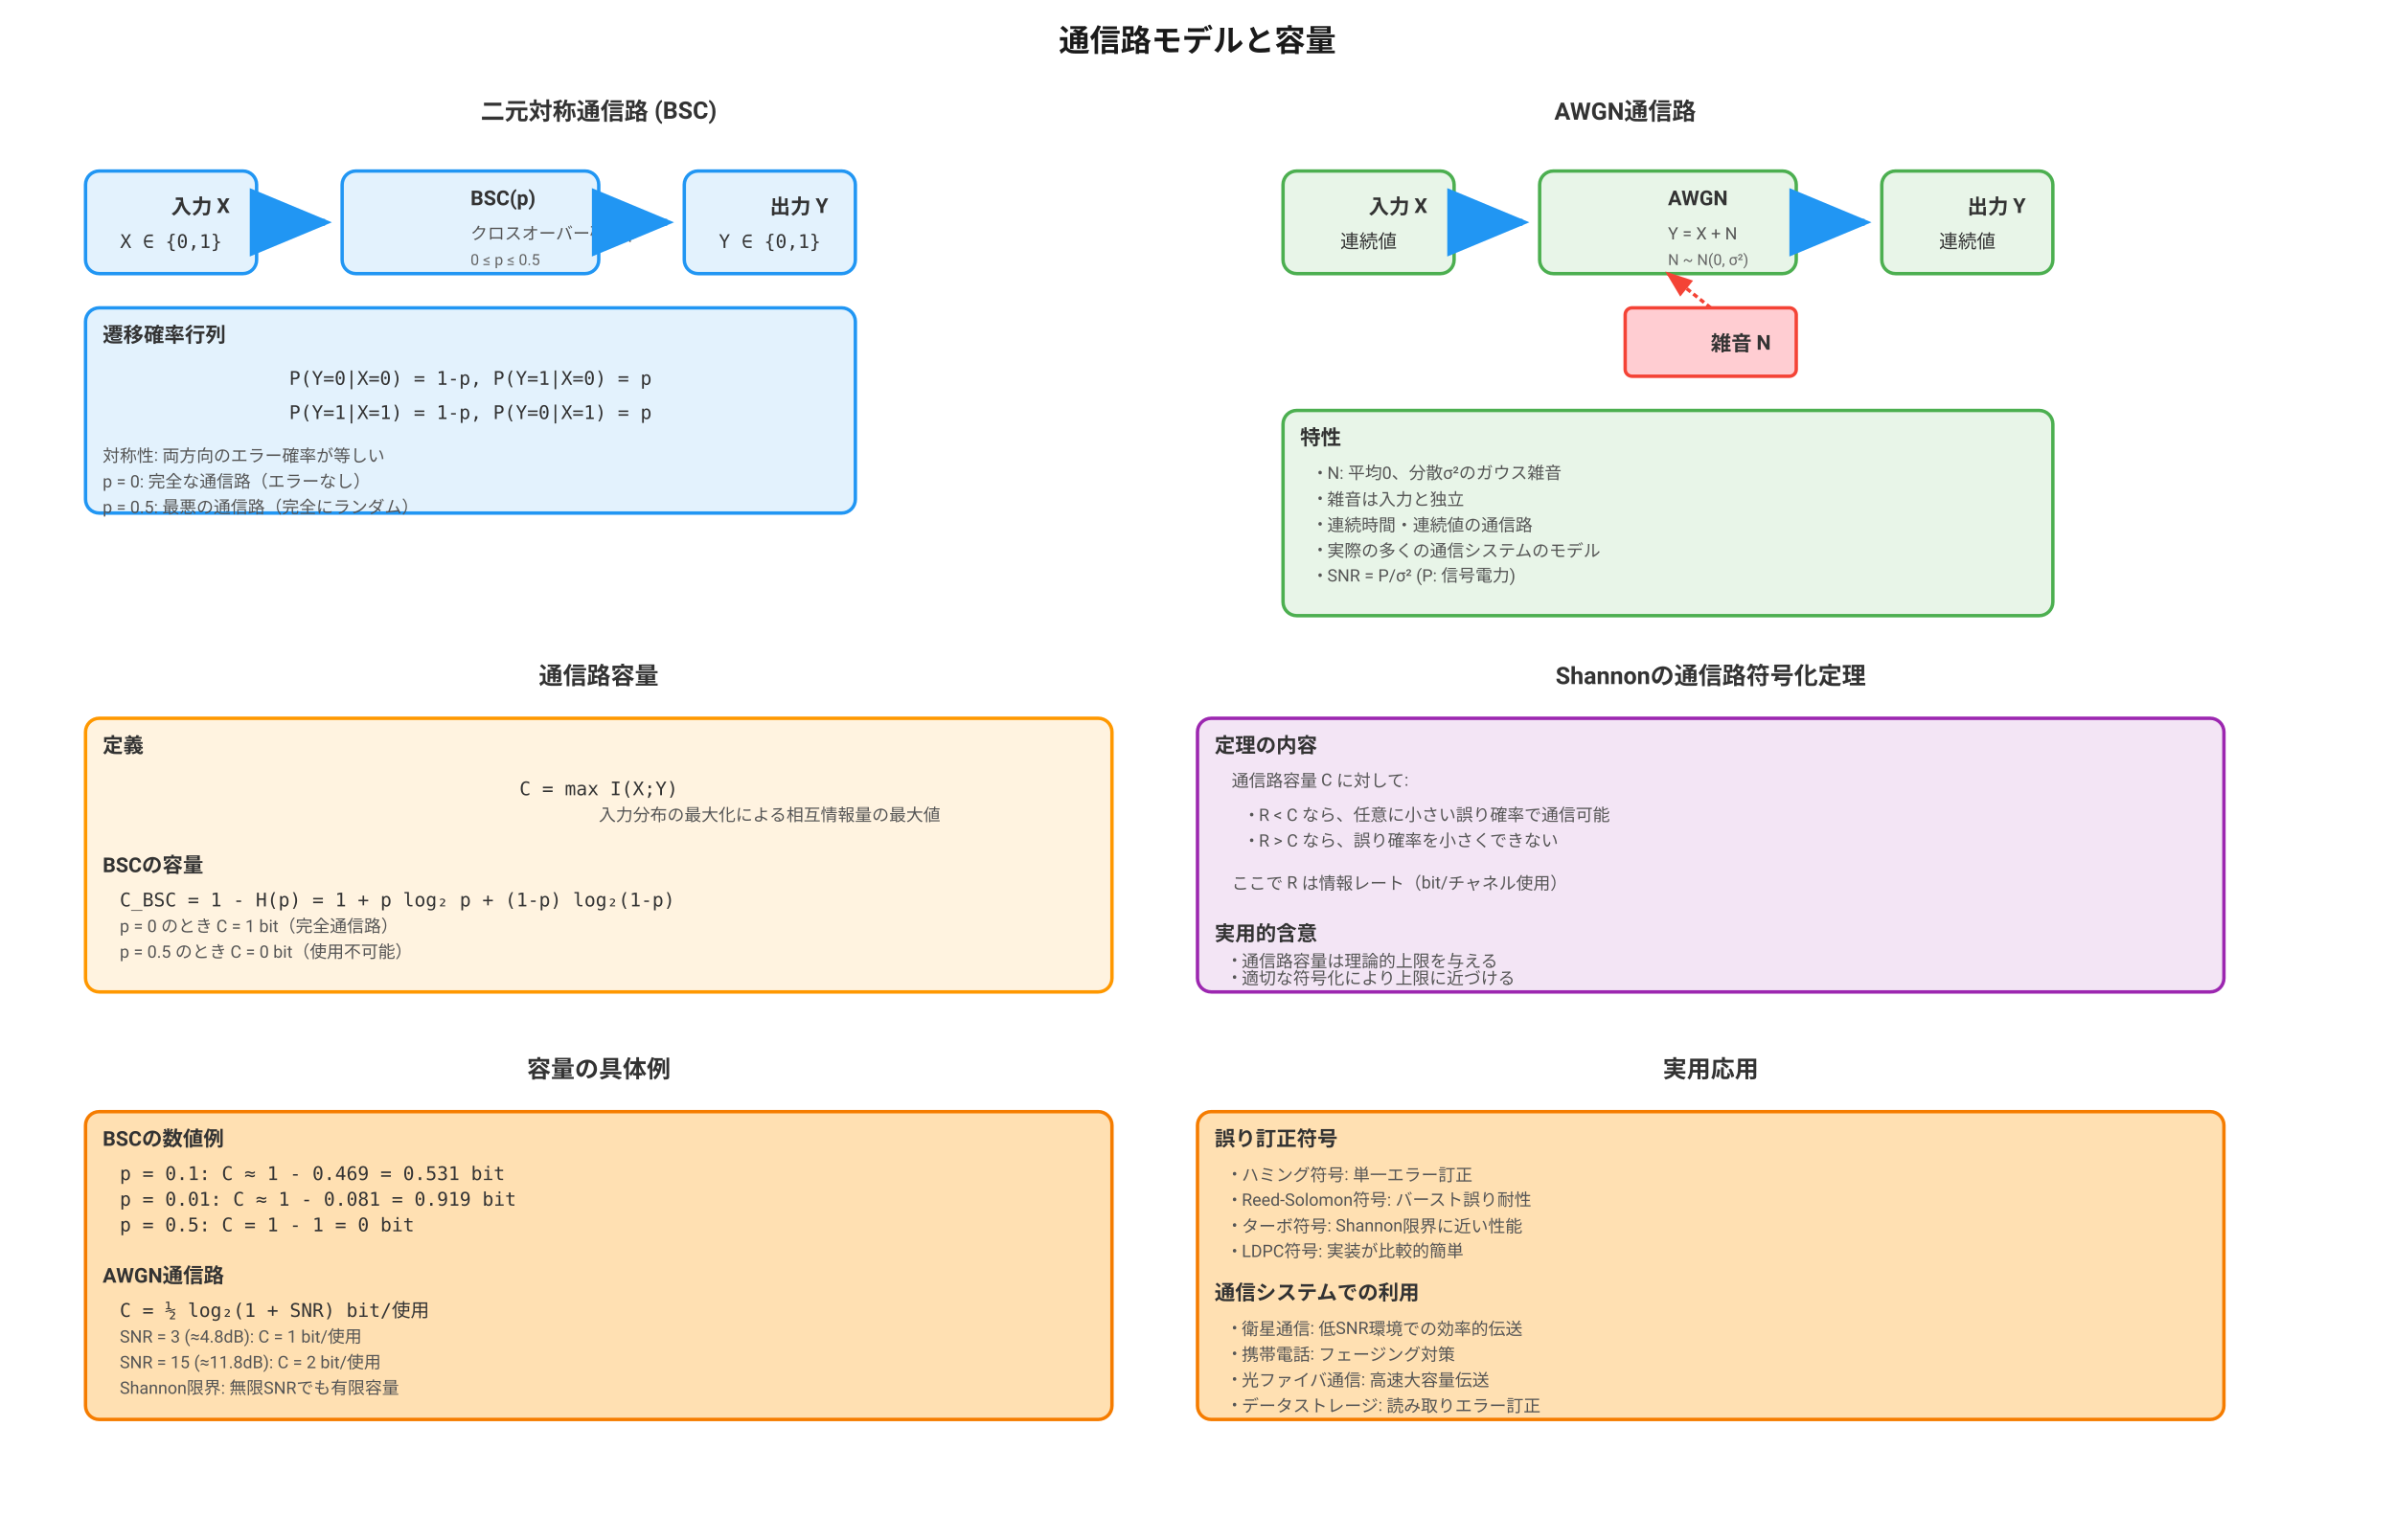
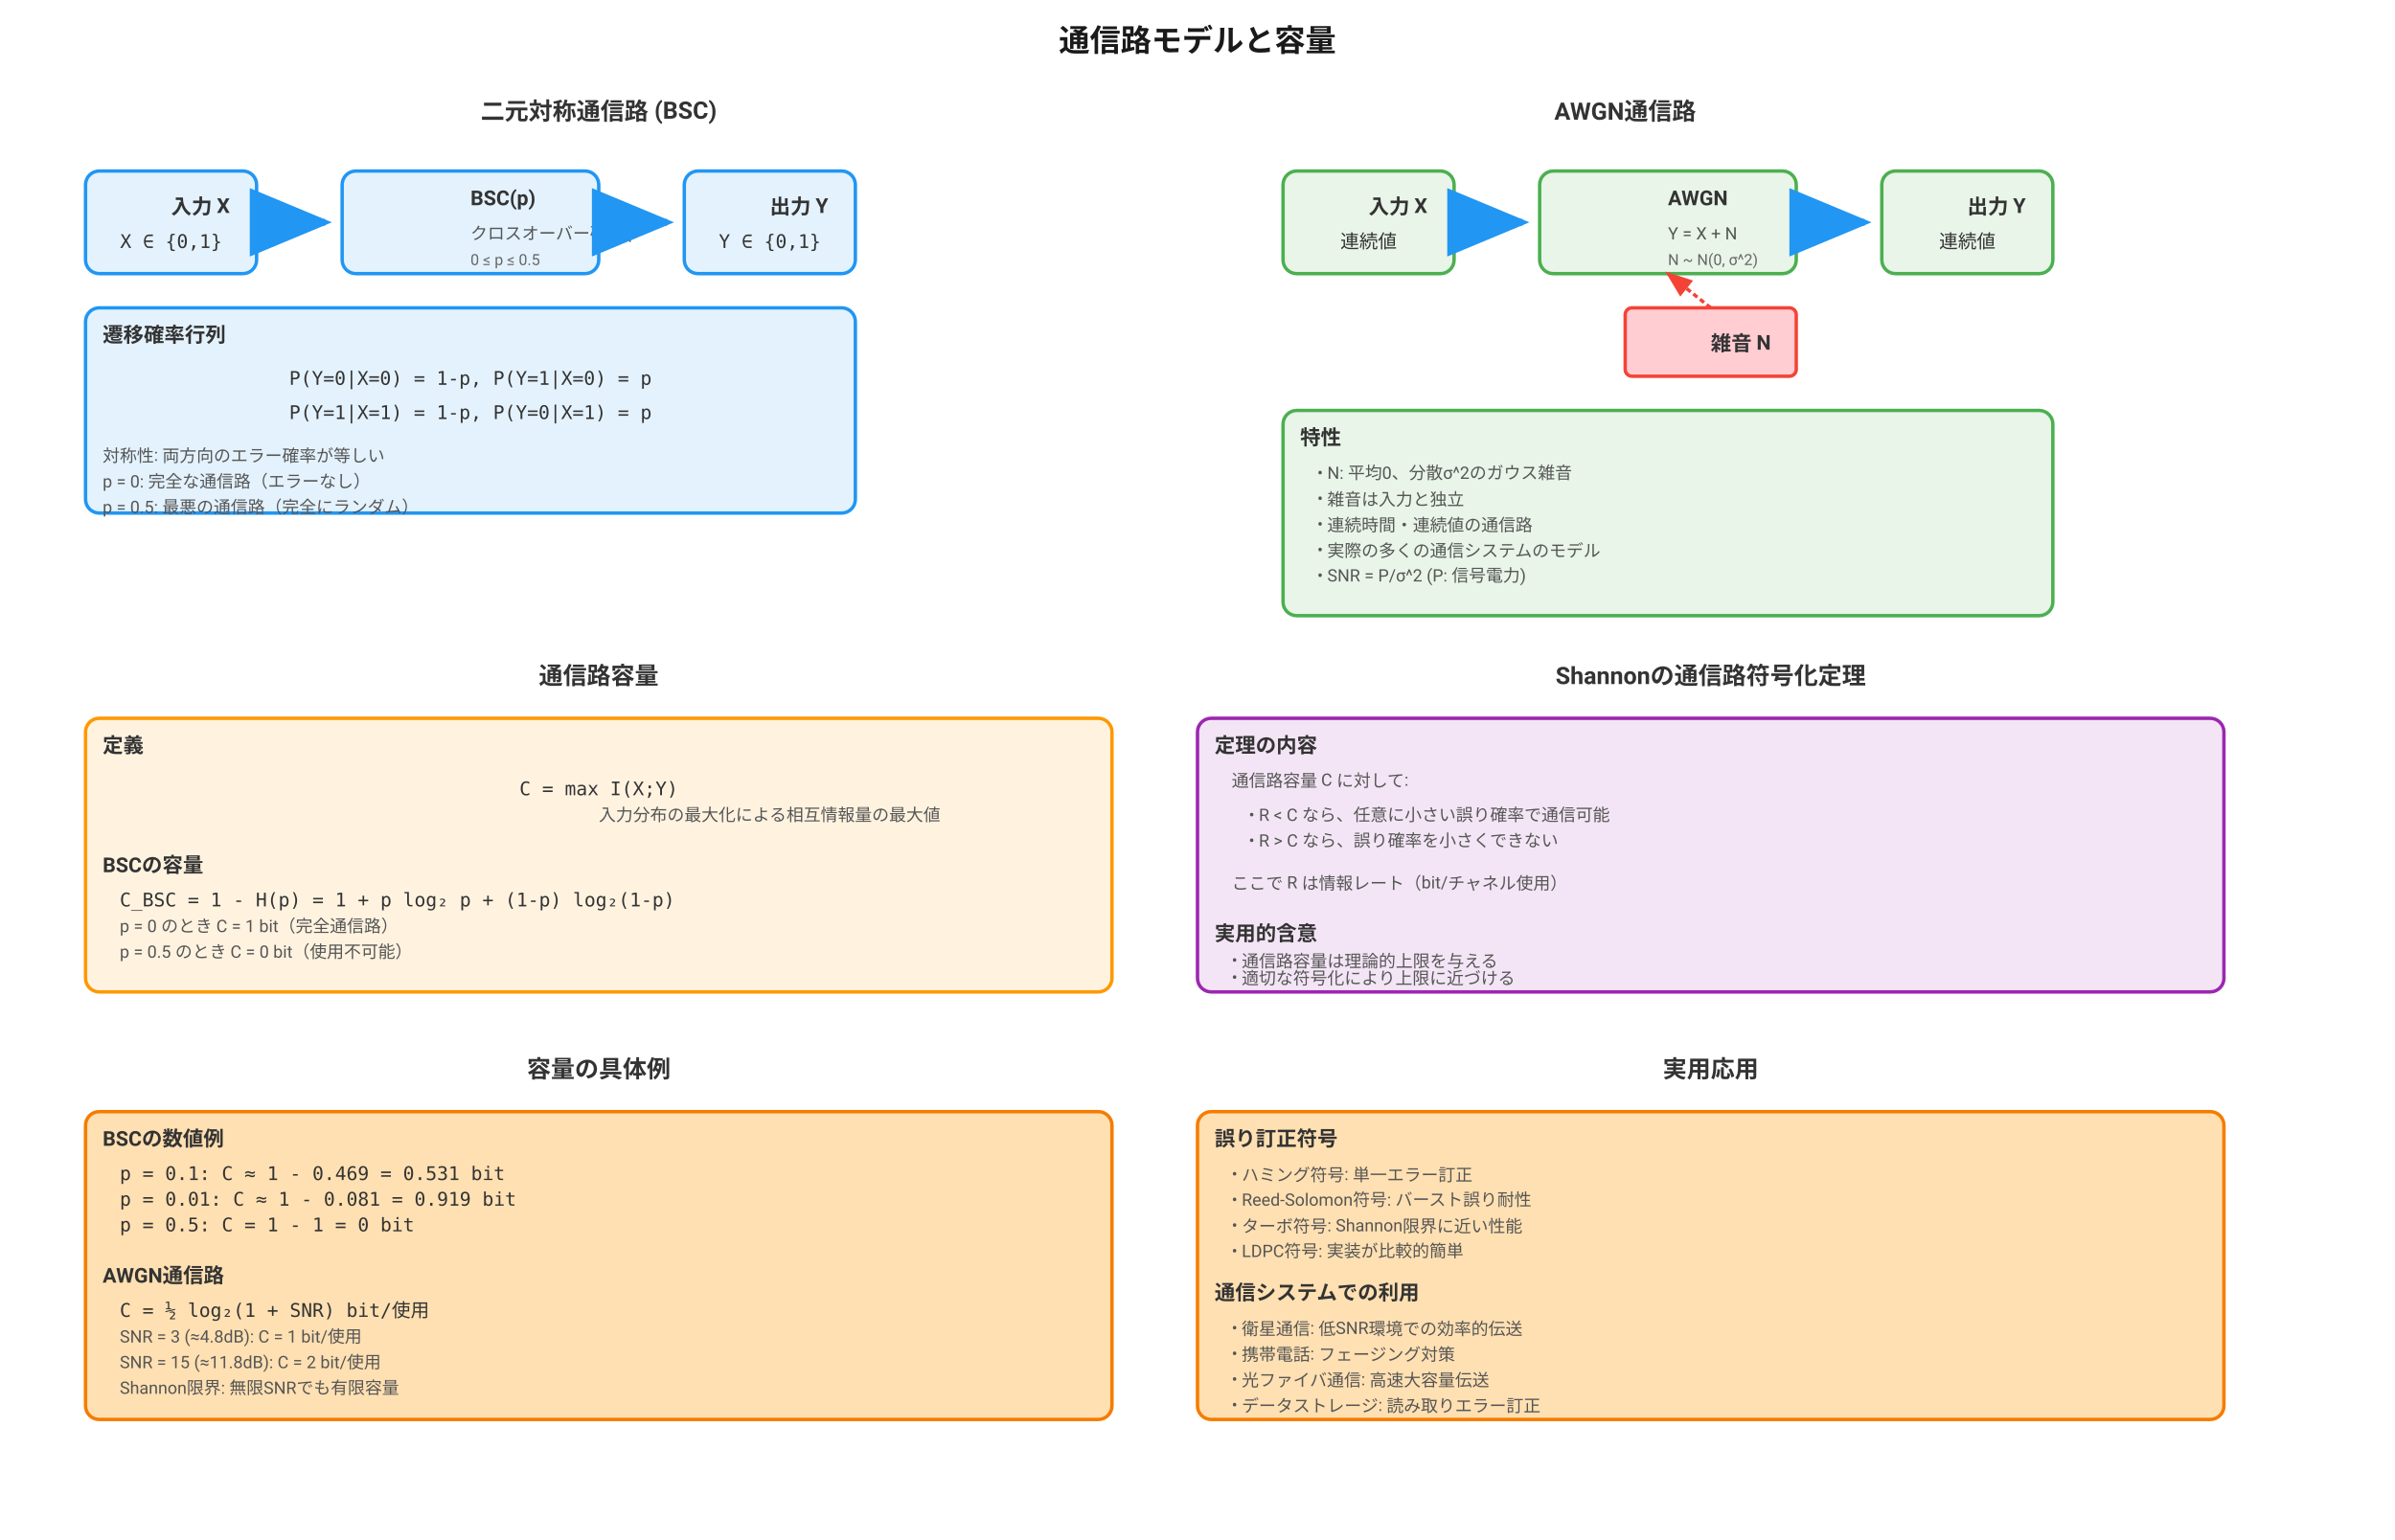
<svg xmlns="http://www.w3.org/2000/svg" viewBox="0 0 1400 900">
  <defs>
    <style>
      .bsc-model { fill: #e3f2fd; stroke: #2196f3; stroke-width: 2px; rx: 8px; }
      .awgn-model { fill: #e8f5e8; stroke: #4caf50; stroke-width: 2px; rx: 8px; }
      .capacity-box { fill: #fff3e0; stroke: #ff9800; stroke-width: 2px; rx: 8px; }
      .theorem-box { fill: #f3e5f5; stroke: #9c27b0; stroke-width: 2px; rx: 8px; }
      .example-box { fill: #ffe0b2; stroke: #f57c00; stroke-width: 2px; rx: 8px; }
      
      .channel-arrow { 
        stroke: #2196f3; 
        stroke-width: 4px; 
        fill: none; 
        marker-end: url(#channel-arrowhead);
      }
      
      .noise-arrow { 
        stroke: #f44336; 
        stroke-width: 2px; 
        stroke-dasharray: 3,2;
        fill: none; 
        marker-end: url(#noise-arrowhead);
      }
      
      .title { 
        font-family: -apple-system, BlinkMacSystemFont, 'Segoe UI', Roboto, 'Helvetica Neue', Arial, 'Noto Sans', sans-serif, 'Apple Color Emoji', 'Segoe UI Emoji', 'Segoe UI Symbol', 'Noto Color Emoji';
        font-size: 18px; 
        font-weight: 600; 
        text-anchor: middle; 
        fill: #1a1a1a;
      }
      
      .section-title { 
        font-family: -apple-system, BlinkMacSystemFont, 'Segoe UI', Roboto, 'Helvetica Neue', Arial, 'Noto Sans', sans-serif, 'Apple Color Emoji', 'Segoe UI Emoji', 'Segoe UI Symbol', 'Noto Color Emoji';
        font-size: 14px; 
        font-weight: 600; 
        text-anchor: middle; 
        fill: #333;
      }
      
      .model-title { 
        font-family: -apple-system, BlinkMacSystemFont, 'Segoe UI', Roboto, 'Helvetica Neue', Arial, 'Noto Sans', sans-serif, 'Apple Color Emoji', 'Segoe UI Emoji', 'Segoe UI Symbol', 'Noto Color Emoji';
        font-size: 12px; 
        font-weight: 600; 
        text-anchor: start; 
        fill: #333;
      }
      
      .formula { 
        font-family: 'Monaco', 'Menlo', 'Ubuntu Mono', 'Consolas', 'source-code-pro', monospace;
        font-size: 11px; 
        font-weight: 500; 
        text-anchor: start; 
        fill: #333;
      }
      
      .formula-center { 
        font-family: 'Monaco', 'Menlo', 'Ubuntu Mono', 'Consolas', 'source-code-pro', monospace;
        font-size: 11px; 
        font-weight: 500; 
        text-anchor: middle; 
        fill: #333;
      }
      
      .description { 
        font-family: -apple-system, BlinkMacSystemFont, 'Segoe UI', Roboto, 'Helvetica Neue', Arial, 'Noto Sans', sans-serif, 'Apple Color Emoji', 'Segoe UI Emoji', 'Segoe UI Symbol', 'Noto Color Emoji';
        font-size: 10px; 
        font-weight: 400; 
        text-anchor: start; 
        fill: #555;
      }
      
      .parameter-text { 
        font-family: -apple-system, BlinkMacSystemFont, 'Segoe UI', Roboto, 'Helvetica Neue', Arial, 'Noto Sans', sans-serif, 'Apple Color Emoji', 'Segoe UI Emoji', 'Segoe UI Symbol', 'Noto Color Emoji';
        font-size: 9px; 
        font-weight: 400; 
        text-anchor: start; 
        fill: #666;
      }
    </style>
    <marker id="channel-arrowhead" markerWidth="12" markerHeight="10" refX="11" refY="5" orient="auto">
      <polygon points="0 0, 12 5, 0 10" fill="#2196f3" />
    </marker>
    <marker id="noise-arrowhead" markerWidth="8" markerHeight="6" refX="7" refY="3" orient="auto">
      <polygon points="0 0, 8 3, 0 6" fill="#f44336" />
    </marker>
  </defs>
  <text x="700" y="30" class="title">通信路モデルと容量</text>
  <g id="bsc-model">
    <text x="350" y="70" class="section-title">二元対称通信路 (BSC)</text>
    <rect x="50" y="100" width="100" height="60" class="bsc-model" />
    <text x="100" y="125" class="model-title" text-anchor="middle">入力 X</text>
    <text x="100" y="145" class="formula-center">X ∈ {0,1}</text>
    <rect x="200" y="100" width="150" height="60" class="bsc-model" />
    <text x="275" y="120" class="model-title" text-anchor="middle">BSC(p)</text>
    <text x="275" y="140" class="description" text-anchor="middle">クロスオーバー確率 p</text>
    <text x="275" y="155" class="parameter-text" text-anchor="middle">0 ≤ p ≤ 0.5</text>
    <rect x="400" y="100" width="100" height="60" class="bsc-model" />
    <text x="450" y="125" class="model-title" text-anchor="middle">出力 Y</text>
    <text x="450" y="145" class="formula-center">Y ∈ {0,1}</text>
    <path d="M 150 130 L 190 130" class="channel-arrow" />
    <path d="M 350 130 L 390 130" class="channel-arrow" />
    <rect x="50" y="180" width="450" height="120" class="bsc-model" />
    <text x="60" y="200" class="model-title">遷移確率行列</text>
    <text x="275" y="225" class="formula-center">P(Y=0|X=0) = 1-p,  P(Y=1|X=0) = p</text>
    <text x="275" y="245" class="formula-center">P(Y=1|X=1) = 1-p,  P(Y=0|X=1) = p</text>
    <text x="60" y="270" class="description">対称性: 両方向のエラー確率が等しい</text>
    <text x="60" y="285" class="description">p = 0: 完全な通信路（エラーなし）</text>
    <text x="60" y="300" class="description">p = 0.5: 最悪の通信路（完全にランダム）</text>
  </g>
  <g id="awgn-model">
    <text x="950" y="70" class="section-title">AWGN通信路</text>
    <rect x="750" y="100" width="100" height="60" class="awgn-model" />
    <text x="800" y="125" class="model-title" text-anchor="middle">入力 X</text>
    <text x="800" y="145" class="formula-center">連続値</text>
    <rect x="900" y="100" width="150" height="60" class="awgn-model" />
    <text x="975" y="120" class="model-title" text-anchor="middle">AWGN</text>
    <text x="975" y="140" class="description" text-anchor="middle">Y = X + N</text>
-     <text x="975" y="155" class="parameter-text" text-anchor="middle">N ~ N(0, σ²)</text>
+     <text x="975" y="155" class="parameter-text" text-anchor="middle">N ~ N(0, σ^2)</text>
    <rect x="1100" y="100" width="100" height="60" class="awgn-model" />
    <text x="1150" y="125" class="model-title" text-anchor="middle">出力 Y</text>
    <text x="1150" y="145" class="formula-center">連続値</text>
    <rect x="950" y="180" width="100" height="40" style="fill: #ffcdd2; stroke: #f44336; stroke-width: 2px; rx: 4px;" />
    <text x="1000" y="205" class="model-title" text-anchor="middle">雑音 N</text>
    <path d="M 850 130 L 890 130" class="channel-arrow" />
    <path d="M 1050 130 L 1090 130" class="channel-arrow" />
    <path d="M 1000 180 L 975 160" class="noise-arrow" />
    <rect x="750" y="240" width="450" height="120" class="awgn-model" />
    <text x="760" y="260" class="model-title">特性</text>
-     <text x="770" y="280" class="description">• N: 平均0、分散σ²のガウス雑音</text>
+     <text x="770" y="280" class="description">• N: 平均0、分散σ^2のガウス雑音</text>
    <text x="770" y="295" class="description">• 雑音は入力と独立</text>
    <text x="770" y="310" class="description">• 連続時間・連続値の通信路</text>
    <text x="770" y="325" class="description">• 実際の多くの通信システムのモデル</text>
-     <text x="770" y="340" class="description">• SNR = P/σ² (P: 信号電力)</text>
+     <text x="770" y="340" class="description">• SNR = P/σ^2 (P: 信号電力)</text>
  </g>
  <g id="channel-capacity">
    <text x="350" y="400" class="section-title">通信路容量</text>
    <rect x="50" y="420" width="600" height="160" class="capacity-box" />
    <text x="60" y="440" class="model-title">定義</text>
    <text x="350" y="465" class="formula-center">C = max I(X;Y)</text>
    <text x="350" y="480" class="description" text-anchor="middle">入力分布の最大化による相互情報量の最大値</text>
    <text x="60" y="510" class="model-title">BSCの容量</text>
    <text x="70" y="530" class="formula">C_BSC = 1 - H(p) = 1 + p log₂ p + (1-p) log₂(1-p)</text>
    <text x="70" y="545" class="description">p = 0 のとき C = 1 bit（完全通信路）</text>
    <text x="70" y="560" class="description">p = 0.5 のとき C = 0 bit（使用不可能）</text>
  </g>
  <g id="shannon-theorem">
    <text x="1000" y="400" class="section-title">Shannonの通信路符号化定理</text>
    <rect x="700" y="420" width="600" height="160" class="theorem-box" />
    <text x="710" y="440" class="model-title">定理の内容</text>
    <text x="720" y="460" class="description">通信路容量 C に対して:</text>
    <text x="730" y="480" class="description">• R &lt; C なら、任意に小さい誤り確率で通信可能</text>
    <text x="730" y="495" class="description">• R &gt; C なら、誤り確率を小さくできない</text>
    <text x="720" y="520" class="description">ここで R は情報レート（bit/チャネル使用）</text>
    <text x="710" y="550" class="model-title">実用的含意</text>
    <text x="720" y="565" class="description">• 通信路容量は理論的上限を与える</text>
    <text x="720" y="575" class="description">• 適切な符号化により上限に近づける</text>
  </g>
  <g id="capacity-examples">
    <text x="350" y="630" class="section-title">容量の具体例</text>
    <rect x="50" y="650" width="600" height="180" class="example-box" />
    <text x="60" y="670" class="model-title">BSCの数値例</text>
    <text x="70" y="690" class="formula">p = 0.1: C ≈ 1 - 0.469 = 0.531 bit</text>
    <text x="70" y="705" class="formula">p = 0.01: C ≈ 1 - 0.081 = 0.919 bit</text>
    <text x="70" y="720" class="formula">p = 0.5: C = 1 - 1 = 0 bit</text>
    <text x="60" y="750" class="model-title">AWGN通信路</text>
    <text x="70" y="770" class="formula">C = ½ log₂(1 + SNR) bit/使用</text>
    <text x="70" y="785" class="description">SNR = 3 (≈4.8dB): C = 1 bit/使用</text>
    <text x="70" y="800" class="description">SNR = 15 (≈11.8dB): C = 2 bit/使用</text>
    <text x="70" y="815" class="description">Shannon限界: 無限SNRでも有限容量</text>
  </g>
  <g id="practical-applications">
    <text x="1000" y="630" class="section-title">実用応用</text>
    <rect x="700" y="650" width="600" height="180" class="example-box" />
    <text x="710" y="670" class="model-title">誤り訂正符号</text>
    <text x="720" y="690" class="description">• ハミング符号: 単一エラー訂正</text>
    <text x="720" y="705" class="description">• Reed-Solomon符号: バースト誤り耐性</text>
    <text x="720" y="720" class="description">• ターボ符号: Shannon限界に近い性能</text>
    <text x="720" y="735" class="description">• LDPC符号: 実装が比較的簡単</text>
    <text x="710" y="760" class="model-title">通信システムでの利用</text>
    <text x="720" y="780" class="description">• 衛星通信: 低SNR環境での効率的伝送</text>
    <text x="720" y="795" class="description">• 携帯電話: フェージング対策</text>
    <text x="720" y="810" class="description">• 光ファイバ通信: 高速大容量伝送</text>
    <text x="720" y="825" class="description">• データストレージ: 読み取りエラー訂正</text>
  </g>
</svg>
